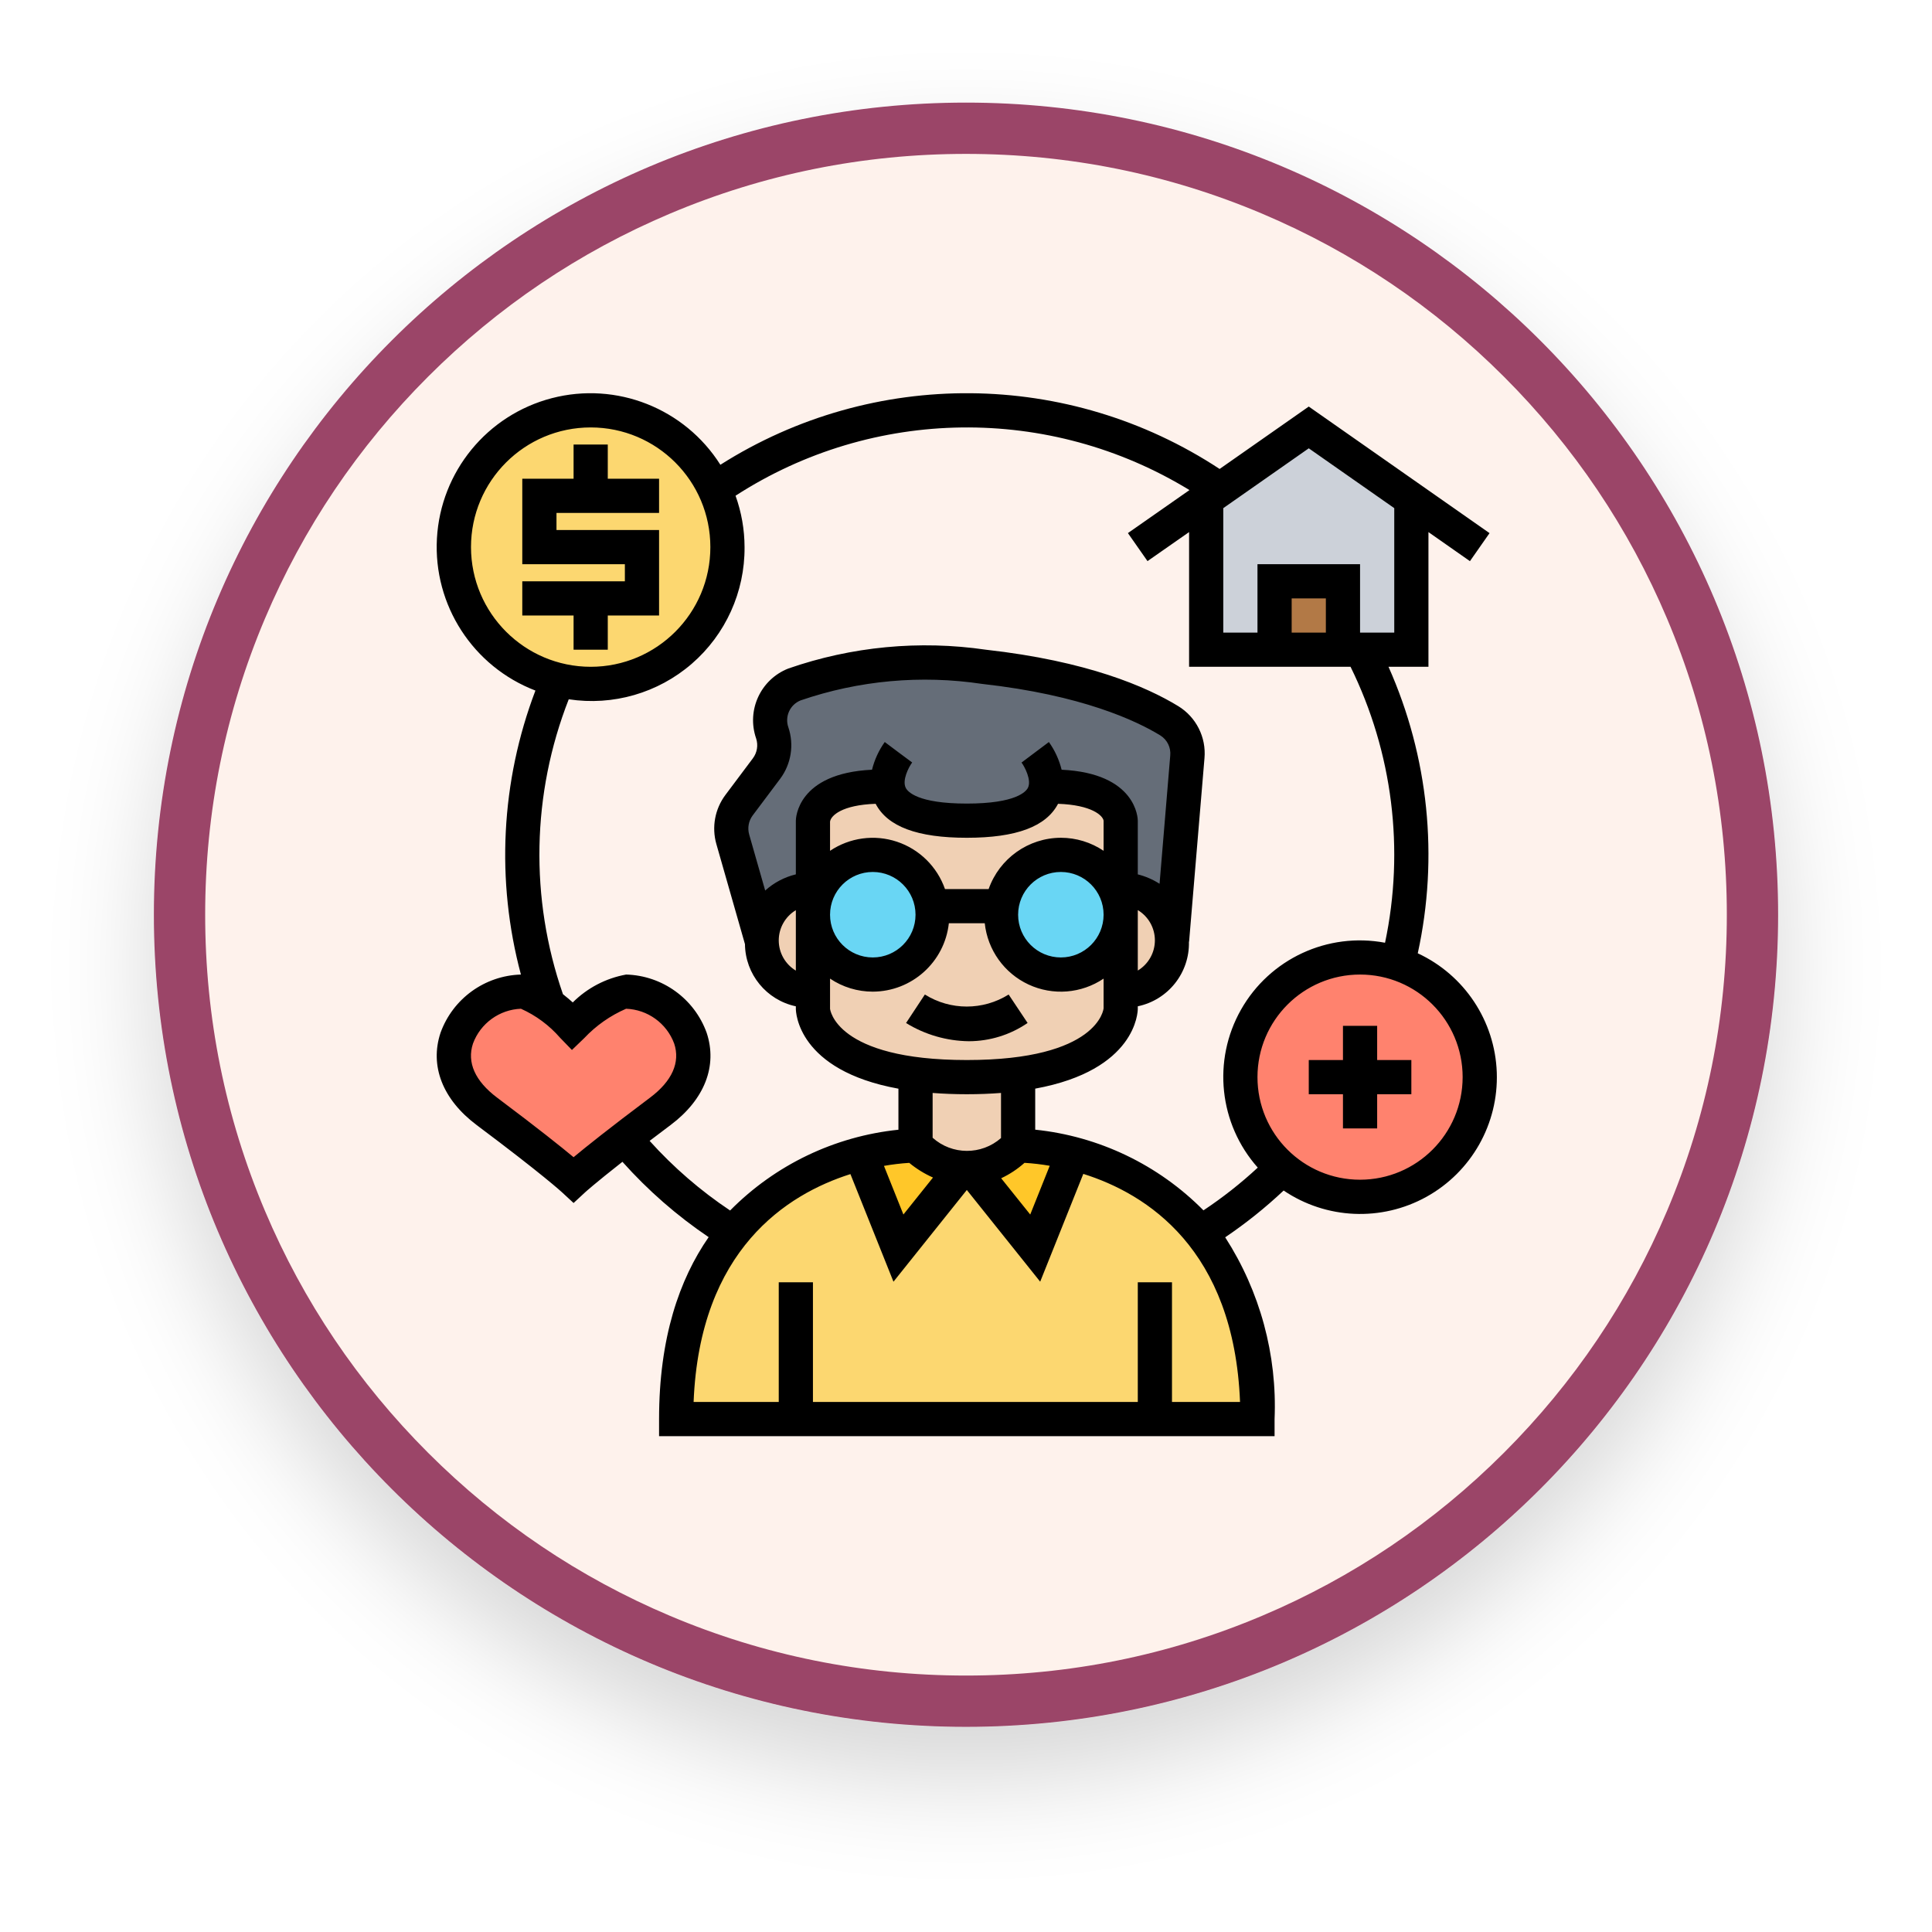
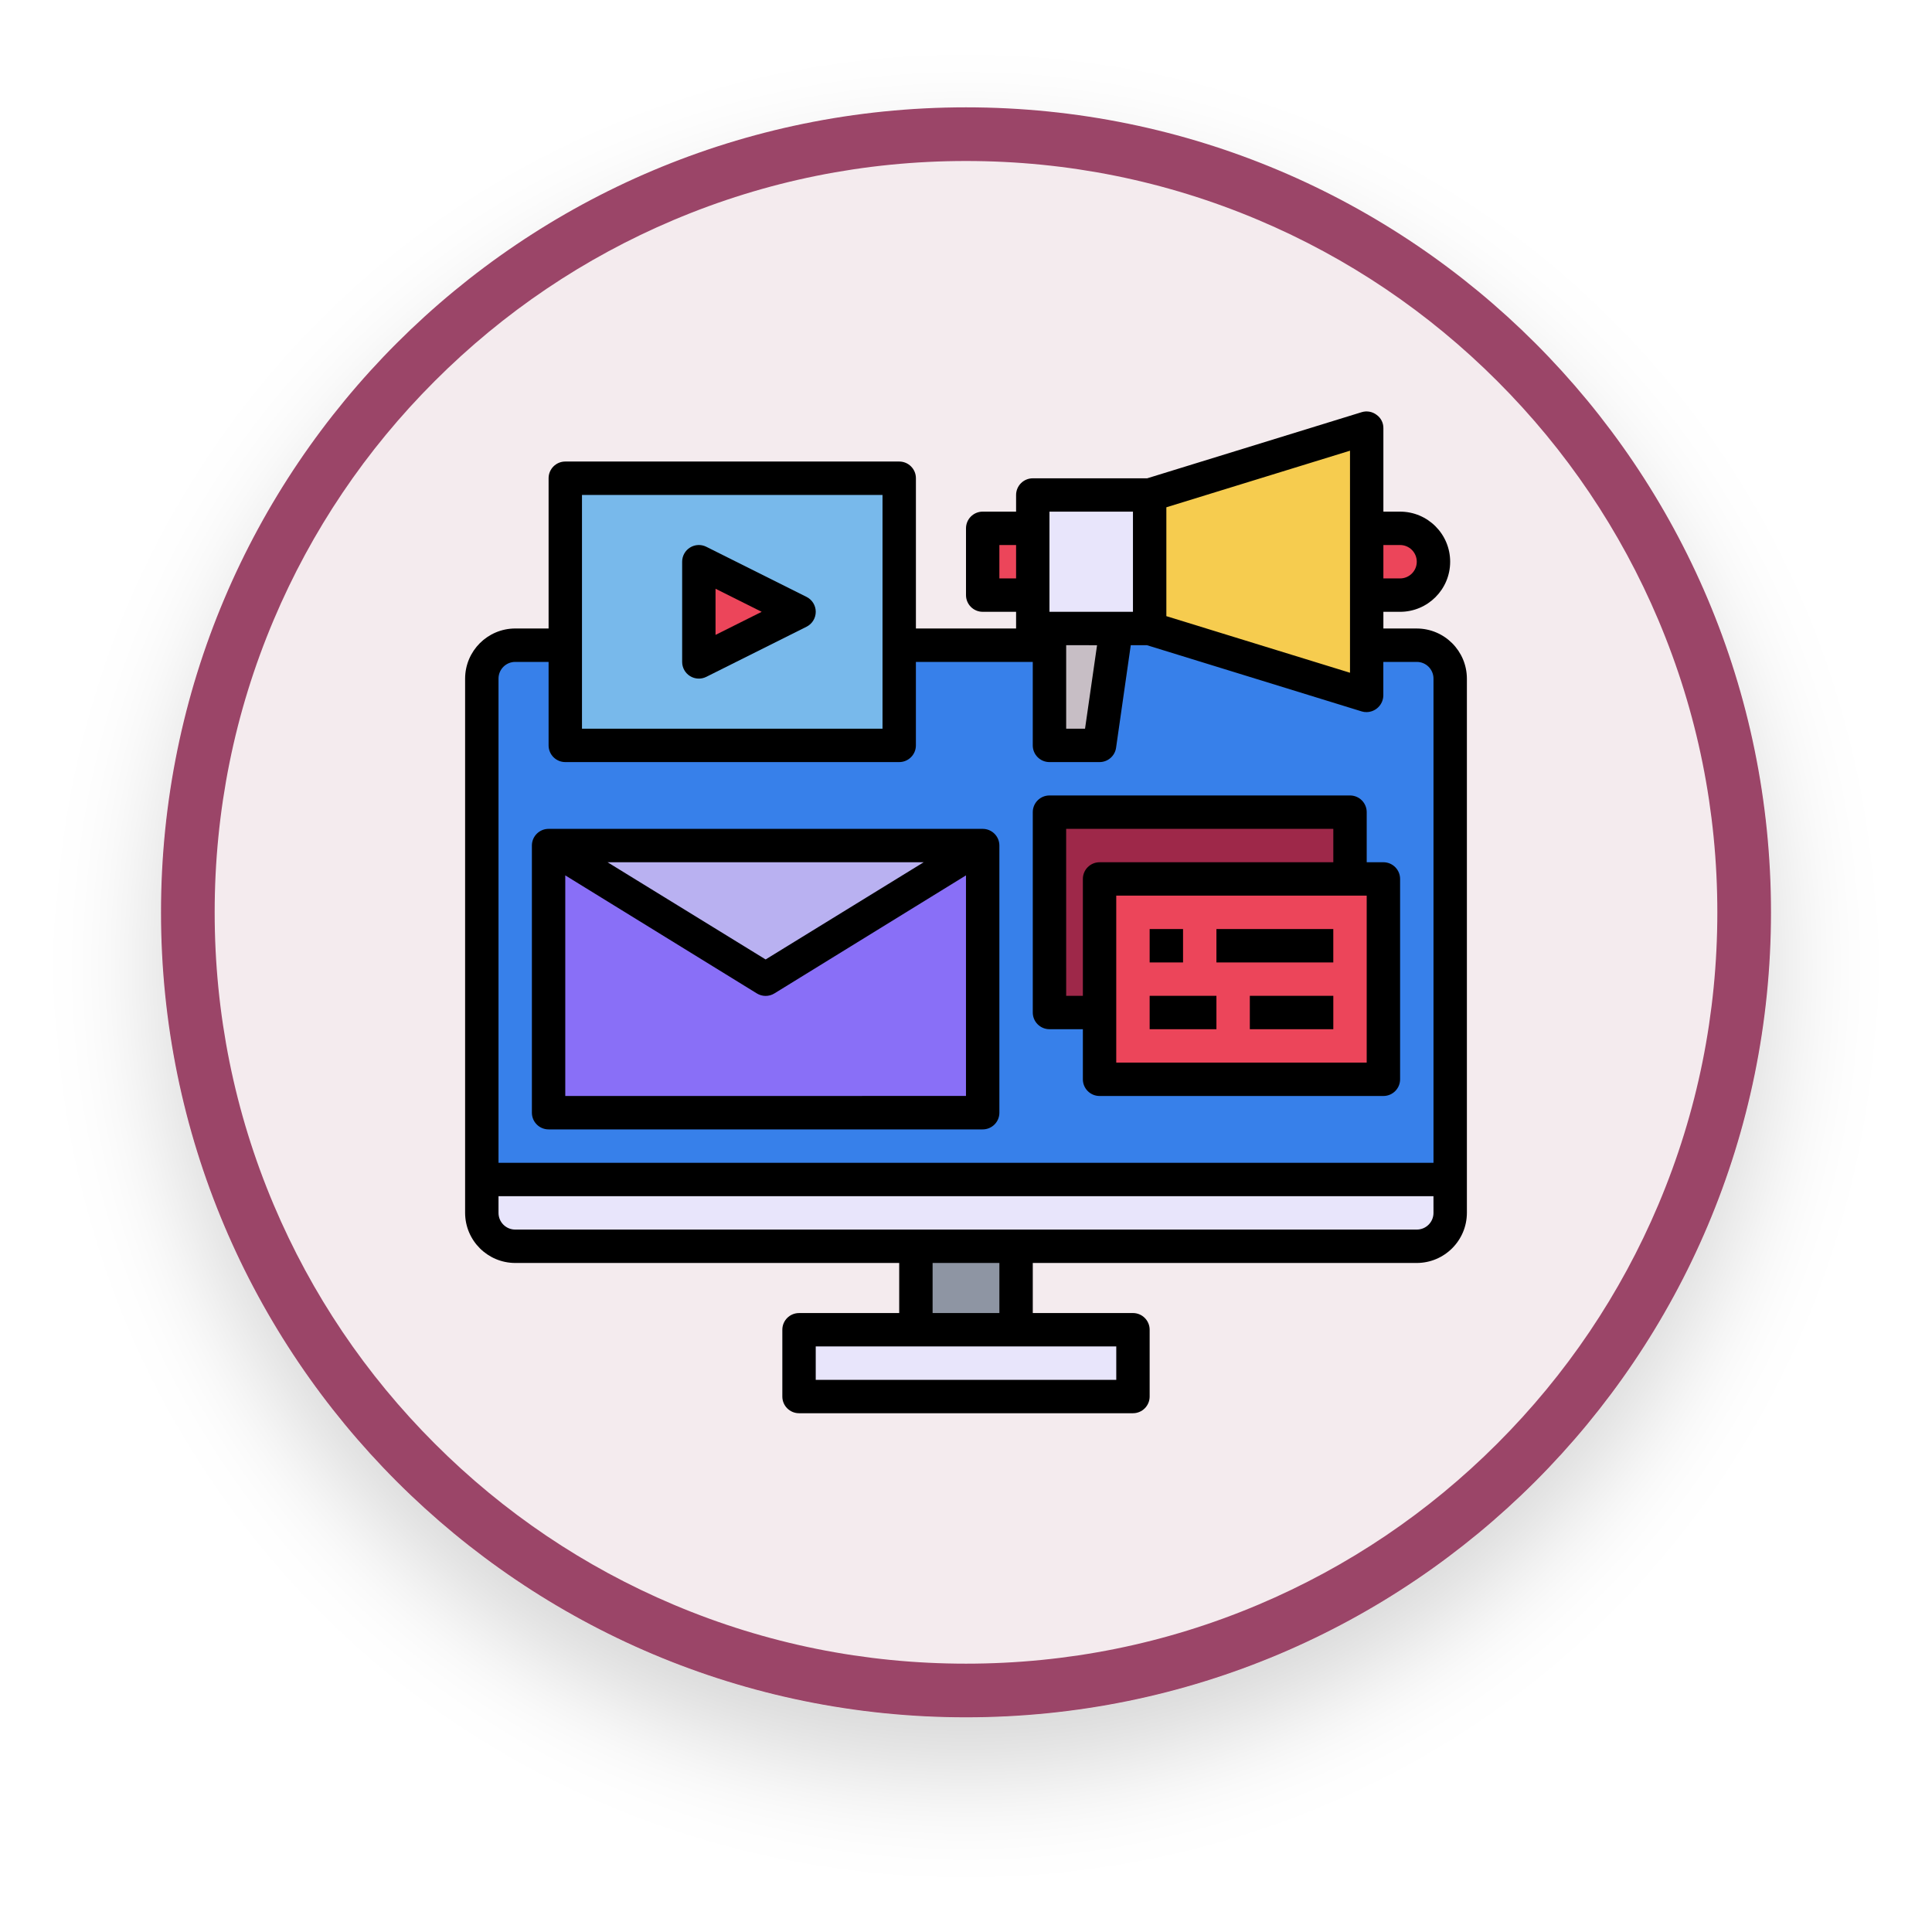
- <svg xmlns="http://www.w3.org/2000/svg" width="113" height="113" viewBox="0 0 113 113">
+ <svg xmlns="http://www.w3.org/2000/svg" width="108" height="108" viewBox="0 0 108 108">
  <defs>
-     <filter id="Trazado_982547" x="0" y="0" width="113" height="113" filterUnits="userSpaceOnUse">
+     <filter id="Trazado_982547" x="0" y="0" width="108" height="108" filterUnits="userSpaceOnUse">
      <feOffset dy="3" input="SourceAlpha" />
      <feGaussianBlur stdDeviation="3" result="blur" />
      <feFlood flood-opacity="0.161" />
      <feComposite operator="in" in2="blur" />
      <feComposite in="SourceGraphic" />
    </filter>
  </defs>
-   <g id="Grupo_1161196" data-name="Grupo 1161196" transform="translate(-742 -1746)">
-     <g id="Grupo_1160627" data-name="Grupo 1160627" transform="translate(0 -3966)">
-       <g id="Grupo_1159768" data-name="Grupo 1159768" transform="translate(0 1505)">
-         <g id="Grupo_1158169" data-name="Grupo 1158169" transform="translate(-1 -1314)">
-           <g id="Grupo_1152577" data-name="Grupo 1152577" transform="translate(-0.5 1205.621)">
-             <g id="Grupo_1148634" data-name="Grupo 1148634" transform="translate(488.454 600.047)">
-               <g id="Grupo_1148525" data-name="Grupo 1148525" transform="translate(264.046 3721.333)">
-                 <g transform="matrix(1, 0, 0, 1, -9, -6)" filter="url(#Trazado_982547)">
-                   <g id="Trazado_982547-2" data-name="Trazado 982547" transform="translate(9 6)" fill="#fef2ec">
-                     <path d="M 47.5 93.5 C 41.289 93.5 35.265 92.284 29.595 89.886 C 24.118 87.569 19.198 84.252 14.973 80.027 C 10.748 75.802 7.431 70.882 5.114 65.405 C 2.716 59.735 1.5 53.711 1.5 47.5 C 1.5 41.289 2.716 35.265 5.114 29.595 C 7.431 24.118 10.748 19.198 14.973 14.973 C 19.198 10.748 24.118 7.431 29.595 5.114 C 35.265 2.716 41.289 1.5 47.5 1.5 C 53.711 1.5 59.735 2.716 65.405 5.114 C 70.882 7.431 75.802 10.748 80.027 14.973 C 84.252 19.198 87.569 24.118 89.886 29.595 C 92.284 35.265 93.5 41.289 93.5 47.5 C 93.5 53.711 92.284 59.735 89.886 65.405 C 87.569 70.882 84.252 75.802 80.027 80.027 C 75.802 84.252 70.882 87.569 65.405 89.886 C 59.735 92.284 53.711 93.5 47.5 93.5 Z" stroke="none" />
-                     <path d="M 47.5 3 C 41.491 3 35.664 4.176 30.18 6.496 C 24.881 8.737 20.122 11.946 16.034 16.034 C 11.946 20.122 8.737 24.881 6.496 30.18 C 4.176 35.664 3 41.491 3 47.5 C 3 53.509 4.176 59.336 6.496 64.82 C 8.737 70.119 11.946 74.878 16.034 78.966 C 20.122 83.054 24.881 86.263 30.18 88.504 C 35.664 90.824 41.491 92 47.5 92 C 53.509 92 59.336 90.824 64.82 88.504 C 70.119 86.263 74.878 83.054 78.966 78.966 C 83.054 74.878 86.263 70.119 88.504 64.82 C 90.824 59.336 92 53.509 92 47.5 C 92 41.491 90.824 35.664 88.504 30.18 C 86.263 24.881 83.054 20.122 78.966 16.034 C 74.878 11.946 70.119 8.737 64.82 6.496 C 59.336 4.176 53.509 3 47.5 3 M 47.5 0 C 73.734 0 95 21.266 95 47.5 C 95 73.734 73.734 95 47.5 95 C 21.266 95 0 73.734 0 47.5 C 0 21.266 21.266 0 47.5 0 Z" stroke="none" fill="#9b4467" />
+   <g id="Grupo_1162701" data-name="Grupo 1162701" transform="translate(-161 -1259)">
+     <g id="Grupo_1161115" data-name="Grupo 1161115" transform="translate(5 -5253)">
+       <g id="Grupo_1159770" data-name="Grupo 1159770" transform="translate(-5 5060)">
+         <g id="Grupo_1153117" data-name="Grupo 1153117" transform="translate(-93 939)">
+           <g id="Grupo_1149598" data-name="Grupo 1149598" transform="translate(80 315)">
+             <g id="Grupo_1148770" data-name="Grupo 1148770" transform="translate(-27 -2583)">
+               <g id="Grupo_1146954" data-name="Grupo 1146954" transform="translate(-415 -1202)">
+                 <g transform="matrix(1, 0, 0, 1, 616, 3983)" filter="url(#Trazado_982547)">
+                   <g id="Trazado_982547-2" data-name="Trazado 982547" transform="translate(9 6)" fill="#f4ebee">
+                     <path d="M 45 88.5 C 39.127 88.5 33.43 87.35 28.068 85.082 C 22.889 82.891 18.236 79.755 14.241 75.759 C 10.245 71.764 7.109 67.111 4.918 61.932 C 2.65 56.57 1.5 50.873 1.5 45 C 1.5 39.127 2.65 33.43 4.918 28.068 C 7.109 22.889 10.245 18.236 14.241 14.241 C 18.236 10.245 22.889 7.109 28.068 4.918 C 33.43 2.65 39.127 1.5 45 1.5 C 50.873 1.5 56.57 2.65 61.932 4.918 C 67.111 7.109 71.764 10.245 75.759 14.241 C 79.755 18.236 82.891 22.889 85.082 28.068 C 87.35 33.43 88.5 39.127 88.5 45 C 88.5 50.873 87.35 56.57 85.082 61.932 C 82.891 67.111 79.755 71.764 75.759 75.759 C 71.764 79.755 67.111 82.891 61.932 85.082 C 56.57 87.35 50.873 88.5 45 88.5 Z" stroke="none" />
+                     <path d="M 45 3 C 39.329 3 33.829 4.11 28.653 6.299 C 23.652 8.415 19.16 11.443 15.302 15.302 C 11.443 19.16 8.415 23.652 6.299 28.653 C 4.11 33.829 3 39.329 3 45 C 3 50.671 4.11 56.171 6.299 61.347 C 8.415 66.348 11.443 70.84 15.302 74.698 C 19.16 78.557 23.652 81.585 28.653 83.701 C 33.829 85.89 39.329 87 45 87 C 50.671 87 56.171 85.89 61.347 83.701 C 66.348 81.585 70.84 78.557 74.698 74.698 C 78.557 70.84 81.585 66.348 83.701 61.347 C 85.89 56.171 87 50.671 87 45 C 87 39.329 85.89 33.829 83.701 28.653 C 81.585 23.652 78.557 19.16 74.698 15.302 C 70.84 11.443 66.348 8.415 61.347 6.299 C 56.171 4.11 50.671 3 45 3 M 45 0 C 69.853 0 90 20.147 90 45 C 90 69.853 69.853 90 45 90 C 20.147 90 0 69.853 0 45 C 0 20.147 20.147 0 45 0 Z" stroke="none" fill="#9b4467" />
                  </g>
                </g>
              </g>
            </g>
          </g>
        </g>
      </g>
    </g>
-     <g id="welfare_2917764_1_" data-name="welfare_2917764 (1)" transform="translate(766.548 1767)">
-       <g id="Grupo_1161194" data-name="Grupo 1161194">
-         <g id="Grupo_1161179" data-name="Grupo 1161179">
-           <circle id="Elipse_11749" data-name="Elipse 11749" cx="8" cy="8" r="8" transform="translate(2 3)" fill="#fcd770" />
-         </g>
-         <g id="Grupo_1161180" data-name="Grupo 1161180">
-           <path id="Trazado_995141" data-name="Trazado 995141" d="M52,4,46.81,7.63,46,8.2V17H58V8.2Z" fill="#ccd1d9" />
-         </g>
-         <g id="Grupo_1161181" data-name="Grupo 1161181">
-           <path id="Trazado_995142" data-name="Trazado 995142" d="M50,13h4v4H50Z" fill="#b27946" />
-         </g>
-         <g id="Grupo_1161182" data-name="Grupo 1161182">
-           <path id="Trazado_995143" data-name="Trazado 995143" d="M36.63,25c-.13,1-1.13,2-4.63,2s-4.5-1-4.62-2H27c-4,0-4,2-4,2v4a2.938,2.938,0,0,0-3,3l-1.69-5.92a2.235,2.235,0,0,1,.37-1.98l1.61-2.15a2.271,2.271,0,0,0,.33-2.08v-.01a2.259,2.259,0,0,1,1.3-2.83A23.494,23.494,0,0,1,33,18c5.94.66,9.27,2.19,10.84,3.16a2.228,2.228,0,0,1,1.05,2.11L44,34a2.938,2.938,0,0,0-3-3V27s0-2-4-2h-.36Z" fill="#656d78" />
-         </g>
-         <g id="Grupo_1161183" data-name="Grupo 1161183">
-           <path id="Trazado_995144" data-name="Trazado 995144" d="M57.17,35.34A7.013,7.013,0,1,1,55,35,7,7,0,0,1,57.17,35.34Z" fill="#ff826e" />
-         </g>
-         <g id="Grupo_1161184" data-name="Grupo 1161184">
-           <path id="Trazado_995145" data-name="Trazado 995145" d="M7.52,37.76A13.651,13.651,0,0,1,8.93,39s2.07-2,3.14-2c3,0,6,4,2,7-.81.61-1.5,1.14-2.09,1.59C9.68,47.36,9,48,9,48s-1.07-1-5.07-4-1-7,2-7A3.19,3.19,0,0,1,7.52,37.76Z" fill="#ff826e" />
-         </g>
-         <g id="Grupo_1161185" data-name="Grupo 1161185">
-           <path id="Trazado_995146" data-name="Trazado 995146" d="M32.27,47.33,36,52l2.21-5.52a14.005,14.005,0,0,1,7.49,4.65C47.61,53.49,49,56.95,49,62H15c0-5.05,1.39-8.51,3.3-10.87a14.005,14.005,0,0,1,7.49-4.65L28,52l3.73-4.67v-.02a2.439,2.439,0,0,0,.54.01Z" fill="#fcd770" />
-         </g>
-         <g id="Grupo_1161186" data-name="Grupo 1161186">
-           <path id="Trazado_995147" data-name="Trazado 995147" d="M38.21,46.48,36,52l-3.73-4.67v-.01A4.025,4.025,0,0,0,35,46a14.216,14.216,0,0,1,3.21.48Z" fill="#ffc729" />
-         </g>
-         <g id="Grupo_1161187" data-name="Grupo 1161187">
-           <path id="Trazado_995148" data-name="Trazado 995148" d="M31.73,47.31v.02L28,52l-2.21-5.52A14.216,14.216,0,0,1,29,46,5.052,5.052,0,0,0,31.73,47.31Z" fill="#ffc729" />
-         </g>
-         <g id="Grupo_1161188" data-name="Grupo 1161188">
-           <path id="Trazado_995149" data-name="Trazado 995149" d="M41,31a3,3,0,0,1,0,6V31Z" fill="#f0d0b4" />
-         </g>
-         <g id="Grupo_1161189" data-name="Grupo 1161189">
-           <path id="Trazado_995150" data-name="Trazado 995150" d="M35,42v4a4.025,4.025,0,0,1-2.73,1.32,2.439,2.439,0,0,1-.54-.01A5.052,5.052,0,0,1,29,46V42l.02-.17a26.2,26.2,0,0,0,5.96,0Z" fill="#f0d0b4" />
-         </g>
-         <g id="Grupo_1161190" data-name="Grupo 1161190">
-           <path id="Trazado_995151" data-name="Trazado 995151" d="M37,25h-.37c-.13,1-1.13,2-4.63,2s-4.5-1-4.62-2H27c-4,0-4,2-4,2V38s0,3.06,6.02,3.83a26.2,26.2,0,0,0,5.96,0C41,41.06,41,38,41,38V27S41,25,37,25Z" fill="#f0d0b4" />
-         </g>
-         <g id="Grupo_1161191" data-name="Grupo 1161191">
-           <path id="Trazado_995152" data-name="Trazado 995152" d="M23,32.5V37a3,3,0,0,1,0-6Z" fill="#f0d0b4" />
-         </g>
-         <g id="Grupo_1161192" data-name="Grupo 1161192">
-           <path id="Trazado_995153" data-name="Trazado 995153" d="M37.5,29A3.5,3.5,0,1,1,34,32.5a2.628,2.628,0,0,1,.04-.49A3.494,3.494,0,0,1,37.5,29Z" fill="#69d6f4" />
-         </g>
-         <g id="Grupo_1161193" data-name="Grupo 1161193">
-           <path id="Trazado_995154" data-name="Trazado 995154" d="M29.96,32.01a2.628,2.628,0,0,1,.04.49,3.543,3.543,0,1,1-.04-.49Z" fill="#69d6f4" />
-         </g>
-       </g>
-       <g id="Grupo_1161195" data-name="Grupo 1161195">
-         <path id="Trazado_995155" data-name="Trazado 995155" d="M58.375,34.757A26.986,26.986,0,0,0,56.664,18H59V10.121l2.427,1.7,1.146-1.639L52,2.779l-5.214,3.65a26.9,26.9,0,0,0-29.2-.245A8.993,8.993,0,1,0,6.768,19.39,27.042,27.042,0,0,0,5.92,36a5.159,5.159,0,0,0-4.7,3.4c-.647,1.941.121,3.909,2.108,5.4,3.874,2.9,4.981,3.923,4.992,3.933L9,49.362l.679-.629c.007-.007.548-.5,2.178-1.781A27.068,27.068,0,0,0,16.9,51.359C15.188,53.826,14,57.248,14,62v1H50V62a18.228,18.228,0,0,0-2.888-10.632,27.121,27.121,0,0,0,3.418-2.736,7.995,7.995,0,1,0,7.845-13.875ZM53,16H51V14h2Zm4-7.279V16H55V12H49v4H47V8.721l5-3.5ZM3,11a7,7,0,1,1,7,7,7.008,7.008,0,0,1-7-7ZM9,46.683C8.287,46.089,6.927,45,4.528,43.2c-1.291-.969-1.779-2.063-1.411-3.167A3.121,3.121,0,0,1,5.922,38a6.6,6.6,0,0,1,2.286,1.694l.695.718.719-.692A7.4,7.4,0,0,1,12.072,38a3.124,3.124,0,0,1,2.811,2.033c.368,1.1-.12,2.2-1.411,3.167C11.073,45,9.713,46.089,9,46.683ZM44,61V54H42v7H23V54H21v7H16.02c.356-8.92,5.466-12.154,9.172-13.329l2.518,6.294L32,48.6l4.291,5.364,2.522-6.305c3.706,1.164,8.813,4.39,9.167,13.34ZM22,35.77a2.062,2.062,0,0,1,0-3.535Zm-1.793-4.684-.936-3.276a1.281,1.281,0,0,1,.2-1.111l1.61-2.146a3.281,3.281,0,0,0,.481-3.013,1.251,1.251,0,0,1,.714-1.574A22.436,22.436,0,0,1,32.889,19c5.854.65,9.048,2.168,10.43,3.015a1.244,1.244,0,0,1,.579,1.176l-.625,7.5A4.269,4.269,0,0,0,42,30.141V27c0-.117-.065-2.772-4.455-2.98A4.77,4.77,0,0,0,36.8,22.4l-1.6,1.2c.178.238.6,1.029.374,1.478-.109.215-.686.922-3.574.922s-3.463-.7-3.572-.92c-.22-.434.158-1.188.375-1.484L28,23l-.8-.6a4.759,4.759,0,0,0-.745,1.62C22.065,24.228,22,26.883,22,27v3.14a4.109,4.109,0,0,0-1.793.946ZM37.5,28a4.494,4.494,0,0,0-4.224,3H30.723A4.477,4.477,0,0,0,24,28.763V27.056c.047-.346.685-.975,2.667-1.043C27.363,27.348,29.107,28,32,28s4.637-.652,5.336-1.987c1.982.068,2.62.694,2.664.987v1.762A4.474,4.474,0,0,0,37.5,28ZM40,32.5A2.5,2.5,0,1,1,37.5,30,2.5,2.5,0,0,1,40,32.5Zm-11,0A2.5,2.5,0,1,1,26.5,30,2.5,2.5,0,0,1,29,32.5Zm13-.27a2.063,2.063,0,0,1,0,3.536ZM26.5,37a4.49,4.49,0,0,0,4.449-4h2.1A4.476,4.476,0,0,0,40,36.238V37.97C40,38,39.712,41,32,41s-8-3-8-3V36.238A4.472,4.472,0,0,0,26.5,37Zm8.874,10.013a13.232,13.232,0,0,1,1.475.172l-1.14,2.851-1.7-2.121a5.653,5.653,0,0,0,1.362-.9ZM32,43c.719,0,1.381-.028,2-.075v2.638a3.013,3.013,0,0,1-4-.018v-2.62C30.619,42.972,31.281,43,32,43Zm-3.368,4.014a6.038,6.038,0,0,0,1.389.859l-1.73,2.162-1.137-2.844a13.351,13.351,0,0,1,1.478-.177ZM36,45.073v-2.4c5.918-1.081,6-4.5,6-4.676v-.14a3.764,3.764,0,0,0,2.991-3.778H45l.9-10.732A3.236,3.236,0,0,0,44.365,20.3C42.5,19.161,39.038,17.663,33.111,17A24.444,24.444,0,0,0,21.562,18.1a3.25,3.25,0,0,0-1.886,4.087,1.272,1.272,0,0,1-.189,1.165L17.877,25.5a3.292,3.292,0,0,0-.528,2.86l1.675,5.861A3.759,3.759,0,0,0,22,37.858V38c0,.172.082,3.6,6,4.676v2.4A16.173,16.173,0,0,0,18.155,49.8a25.05,25.05,0,0,1-4.708-4.072c.375-.286.781-.592,1.227-.927,1.987-1.49,2.755-3.458,2.108-5.4A5.159,5.159,0,0,0,12.074,36a5.914,5.914,0,0,0-3.122,1.631c-.175-.158-.37-.322-.574-.483A24.892,24.892,0,0,1,8.717,19.9,8.935,8.935,0,0,0,19,11a8.947,8.947,0,0,0-.527-3.006,24.937,24.937,0,0,1,26.549-.33l-3.6,2.516,1.146,1.639L45,10.121V18h9.444a24.895,24.895,0,0,1,2.017,16.14,7.985,7.985,0,0,0-7.444,13.152,25.115,25.115,0,0,1-3.176,2.5A16.182,16.182,0,0,0,36,45.073ZM55,48a6,6,0,1,1,6-6A6.006,6.006,0,0,1,55,48Z" />
-         <path id="Trazado_995156" data-name="Trazado 995156" d="M35.555,38.832l-1.109-1.664a4.615,4.615,0,0,1-4.9,0l-1.1,1.667A7.174,7.174,0,0,0,32.118,39.9,6.094,6.094,0,0,0,35.555,38.832Z" />
-         <path id="Trazado_995157" data-name="Trazado 995157" d="M56,39H54v2H52v2h2v2h2V43h2V41H56Z" />
-         <path id="Trazado_995158" data-name="Trazado 995158" d="M11,17V15h3V10H8V9h6V7H11V5H9V7H6v5h6v1H6v2H9v2Z" />
-       </g>
+     <g id="media-monitor-screen-Digital_Marketing" data-name="media-monitor-screen-Digital Marketing" transform="translate(185 1280.001)">
+       <path id="Trazado_996673" data-name="Trazado 996673" d="M4.867,16h50.4a1.867,1.867,0,0,1,1.867,1.867v28H3v-28A1.867,1.867,0,0,1,4.867,16Z" transform="translate(-0.067 -0.934)" fill="#3780ea" />
+       <path id="Trazado_996674" data-name="Trazado 996674" d="M7,28H31.266V42.933H7Z" transform="translate(-0.333 -1.734)" fill="#896ff7" />
+       <path id="Trazado_996675" data-name="Trazado 996675" d="M40.666,57v3.733H22V57H40.666Z" transform="translate(-1.334 -3.668)" fill="#e8e5fb" />
+       <path id="Trazado_996676" data-name="Trazado 996676" d="M29,51h5.6v5.6H29Z" transform="translate(-1.8 -3.267)" fill="#8e95a3" />
+       <path id="Trazado_996677" data-name="Trazado 996677" d="M57.132,48.933v.933a1.872,1.872,0,0,1-1.867,1.867H4.867A1.872,1.872,0,0,1,3,49.867V48H57.132Z" transform="translate(-0.067 -3.067)" fill="#e8e5fb" />
+       <path id="Trazado_996678" data-name="Trazado 996678" d="M21.6,13.8,16,16.6V11Z" transform="translate(-0.934 -0.6)" fill="#ec455a" />
+       <path id="Trazado_996679" data-name="Trazado 996679" d="M8,15.333V6H26.666V20.933H8Zm7.467.933,5.6-2.8-5.6-2.8Z" transform="translate(-0.4 -0.267)" fill="#78b9eb" />
+       <path id="Trazado_996680" data-name="Trazado 996680" d="M31.266,28,19.133,35.467,7,28Z" transform="translate(-0.333 -1.734)" fill="#b9b1f1" />
+       <path id="Trazado_996681" data-name="Trazado 996681" d="M36,7h6.533v7.467H36Z" transform="translate(-2.267 -0.333)" fill="#e8e5fb" />
+       <path id="Trazado_996682" data-name="Trazado 996682" d="M40.733,15,39.8,21.533H37V15Z" transform="translate(-2.334 -0.867)" fill="#c7bec5" />
+       <path id="Trazado_996683" data-name="Trazado 996683" d="M59.183,9.551a1.825,1.825,0,0,1,.551,1.316,1.872,1.872,0,0,1-1.867,1.867H56V9h1.867A1.825,1.825,0,0,1,59.183,9.551Z" transform="translate(-3.601 -0.467)" fill="#ec455a" />
+       <path id="Trazado_996684" data-name="Trazado 996684" d="M55.133,3V17.933L43,14.2V6.733Z" transform="translate(-2.734 -0.067)" fill="#f6cc4f" />
+       <path id="Trazado_996685" data-name="Trazado 996685" d="M33,9h2.8v3.733H33Z" transform="translate(-2.067 -0.467)" fill="#ec455a" />
+       <path id="Trazado_996686" data-name="Trazado 996686" d="M37,26H53.8V37.2H37Z" transform="translate(-2.334 -1.6)" fill="#9e2849" />
+       <path id="Trazado_996687" data-name="Trazado 996687" d="M55.866,30V41.2H40V30H55.866Z" transform="translate(-2.534 -1.867)" fill="#ec455a" />
+       <path id="Trazado_996688" data-name="Trazado 996688" d="M55.2,14.133H53.332V13.2h.933a2.8,2.8,0,0,0,0-5.6h-.933V2.933a.9.9,0,0,0-.383-.747.925.925,0,0,0-.821-.149l-12,3.7H33.733a.933.933,0,0,0-.933.933V7.6H30.933A.933.933,0,0,0,30,8.533v3.733a.933.933,0,0,0,.933.933H32.8v.933H27.2v-8.4a.933.933,0,0,0-.933-.933H7.6a.933.933,0,0,0-.933.933v8.4H4.8a2.808,2.808,0,0,0-2.8,2.8V46.8a2.808,2.808,0,0,0,2.8,2.8H26.266v2.8h-5.6a.933.933,0,0,0-.933.933v3.733a.933.933,0,0,0,.933.933H39.333a.933.933,0,0,0,.933-.933V53.332a.933.933,0,0,0-.933-.933h-5.6V49.6H55.2A2.808,2.808,0,0,0,58,46.8V16.933a2.808,2.808,0,0,0-2.8-2.8ZM53.332,9.466h.933a.933.933,0,0,1,0,1.867h-.933ZM41.2,7.357,51.466,4.193V16.606L41.2,13.442ZM34.666,7.6h4.667v5.6H34.666Zm2.66,7.467-.672,4.667H35.6V15.066Zm-5.46-3.733V9.466H32.8v1.867ZM8.533,6.667h16.8V19.733H8.533ZM38.4,54.266v1.867H21.6V54.266ZM28.133,52.4V49.6h3.733v2.8Zm28-5.6a.933.933,0,0,1-.933.933H4.8a.933.933,0,0,1-.933-.933v-.933H56.132Zm0-2.8H3.867V16.933A.933.933,0,0,1,4.8,16H6.667v4.667A.933.933,0,0,0,7.6,21.6H26.266a.933.933,0,0,0,.933-.933V16h6.533v4.667a.933.933,0,0,0,.933.933h2.8a.933.933,0,0,0,.924-.8l.821-5.731h.915l12,3.7a.863.863,0,0,0,.271.037.947.947,0,0,0,.933-.933V16H55.2a.933.933,0,0,1,.933.933Z" transform="translate(0 0)" />
+       <path id="Trazado_996689" data-name="Trazado 996689" d="M6.933,43.8H31.2a.933.933,0,0,0,.933-.933V27.933A.933.933,0,0,0,31.2,27H6.933A.933.933,0,0,0,6,27.933V42.866A.933.933,0,0,0,6.933,43.8Zm.933-1.867V29.6L18.577,36.2a.933.933,0,0,0,.978,0L30.266,29.6v12.33Zm2.364-13.066H27.9L19.066,34.3Z" transform="translate(-0.267 -1.667)" />
+       <path id="Trazado_996690" data-name="Trazado 996690" d="M36.933,38.066H38.8v2.8a.933.933,0,0,0,.933.933H55.6a.933.933,0,0,0,.933-.933v-11.2a.933.933,0,0,0-.933-.933h-.933v-2.8A.933.933,0,0,0,53.733,25h-16.8a.933.933,0,0,0-.933.933v11.2A.933.933,0,0,0,36.933,38.066Zm17.733,1.867h-14V30.6h14Zm-16.8-13.066H52.8v1.867H39.733a.933.933,0,0,0-.933.933V36.2h-.933Z" transform="translate(-2.267 -1.534)" />
+       <path id="Trazado_996691" data-name="Trazado 996691" d="M43,33h1.867v1.867H43Z" transform="translate(-2.734 -2.067)" />
+       <path id="Trazado_996692" data-name="Trazado 996692" d="M47,33h6.533v1.867H47Z" transform="translate(-3.001 -2.067)" />
+       <path id="Trazado_996693" data-name="Trazado 996693" d="M43,37h3.733v1.867H43Z" transform="translate(-2.734 -2.334)" />
+       <path id="Trazado_996694" data-name="Trazado 996694" d="M49,37h4.667v1.867H49Z" transform="translate(-3.134 -2.334)" />
+       <path id="Trazado_996695" data-name="Trazado 996695" d="M15.442,17.327a.933.933,0,0,0,.908.041l5.6-2.8a.933.933,0,0,0,0-1.671l-5.6-2.8A.933.933,0,0,0,15,10.933v5.6A.933.933,0,0,0,15.442,17.327Zm1.424-4.884,2.58,1.29-2.58,1.29Z" transform="translate(-0.867 -0.533)" />
    </g>
  </g>
</svg>
